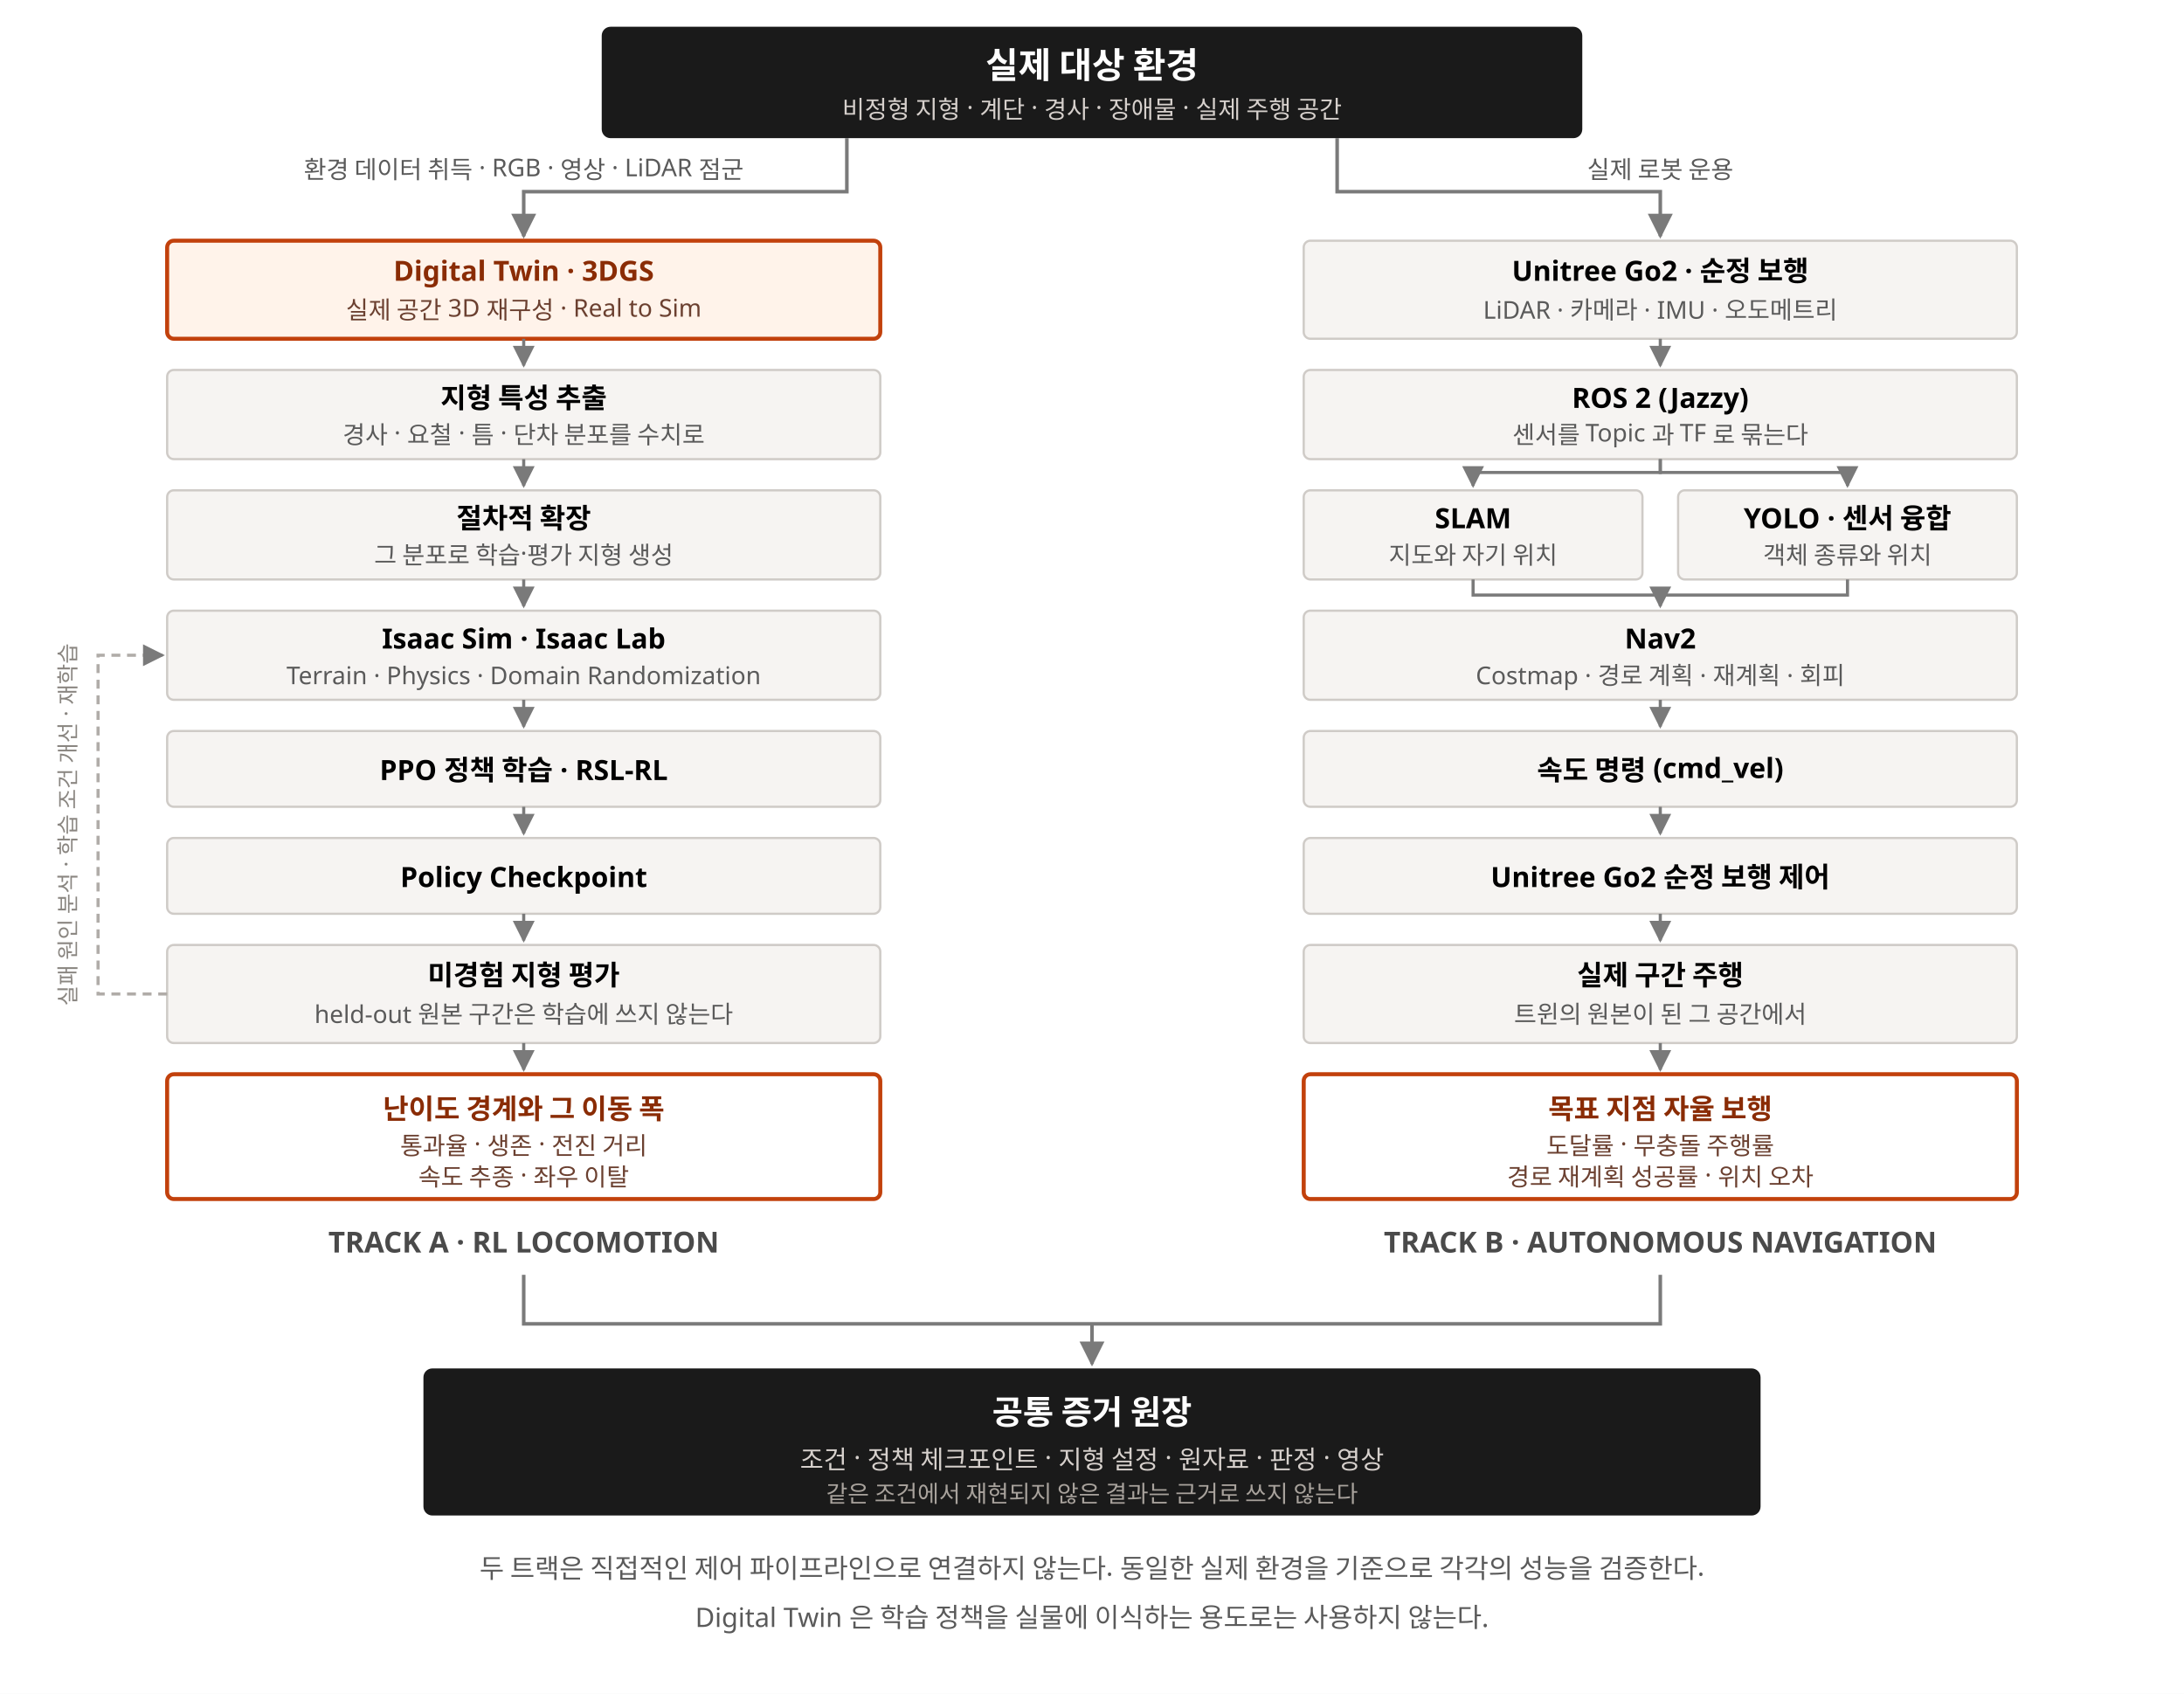
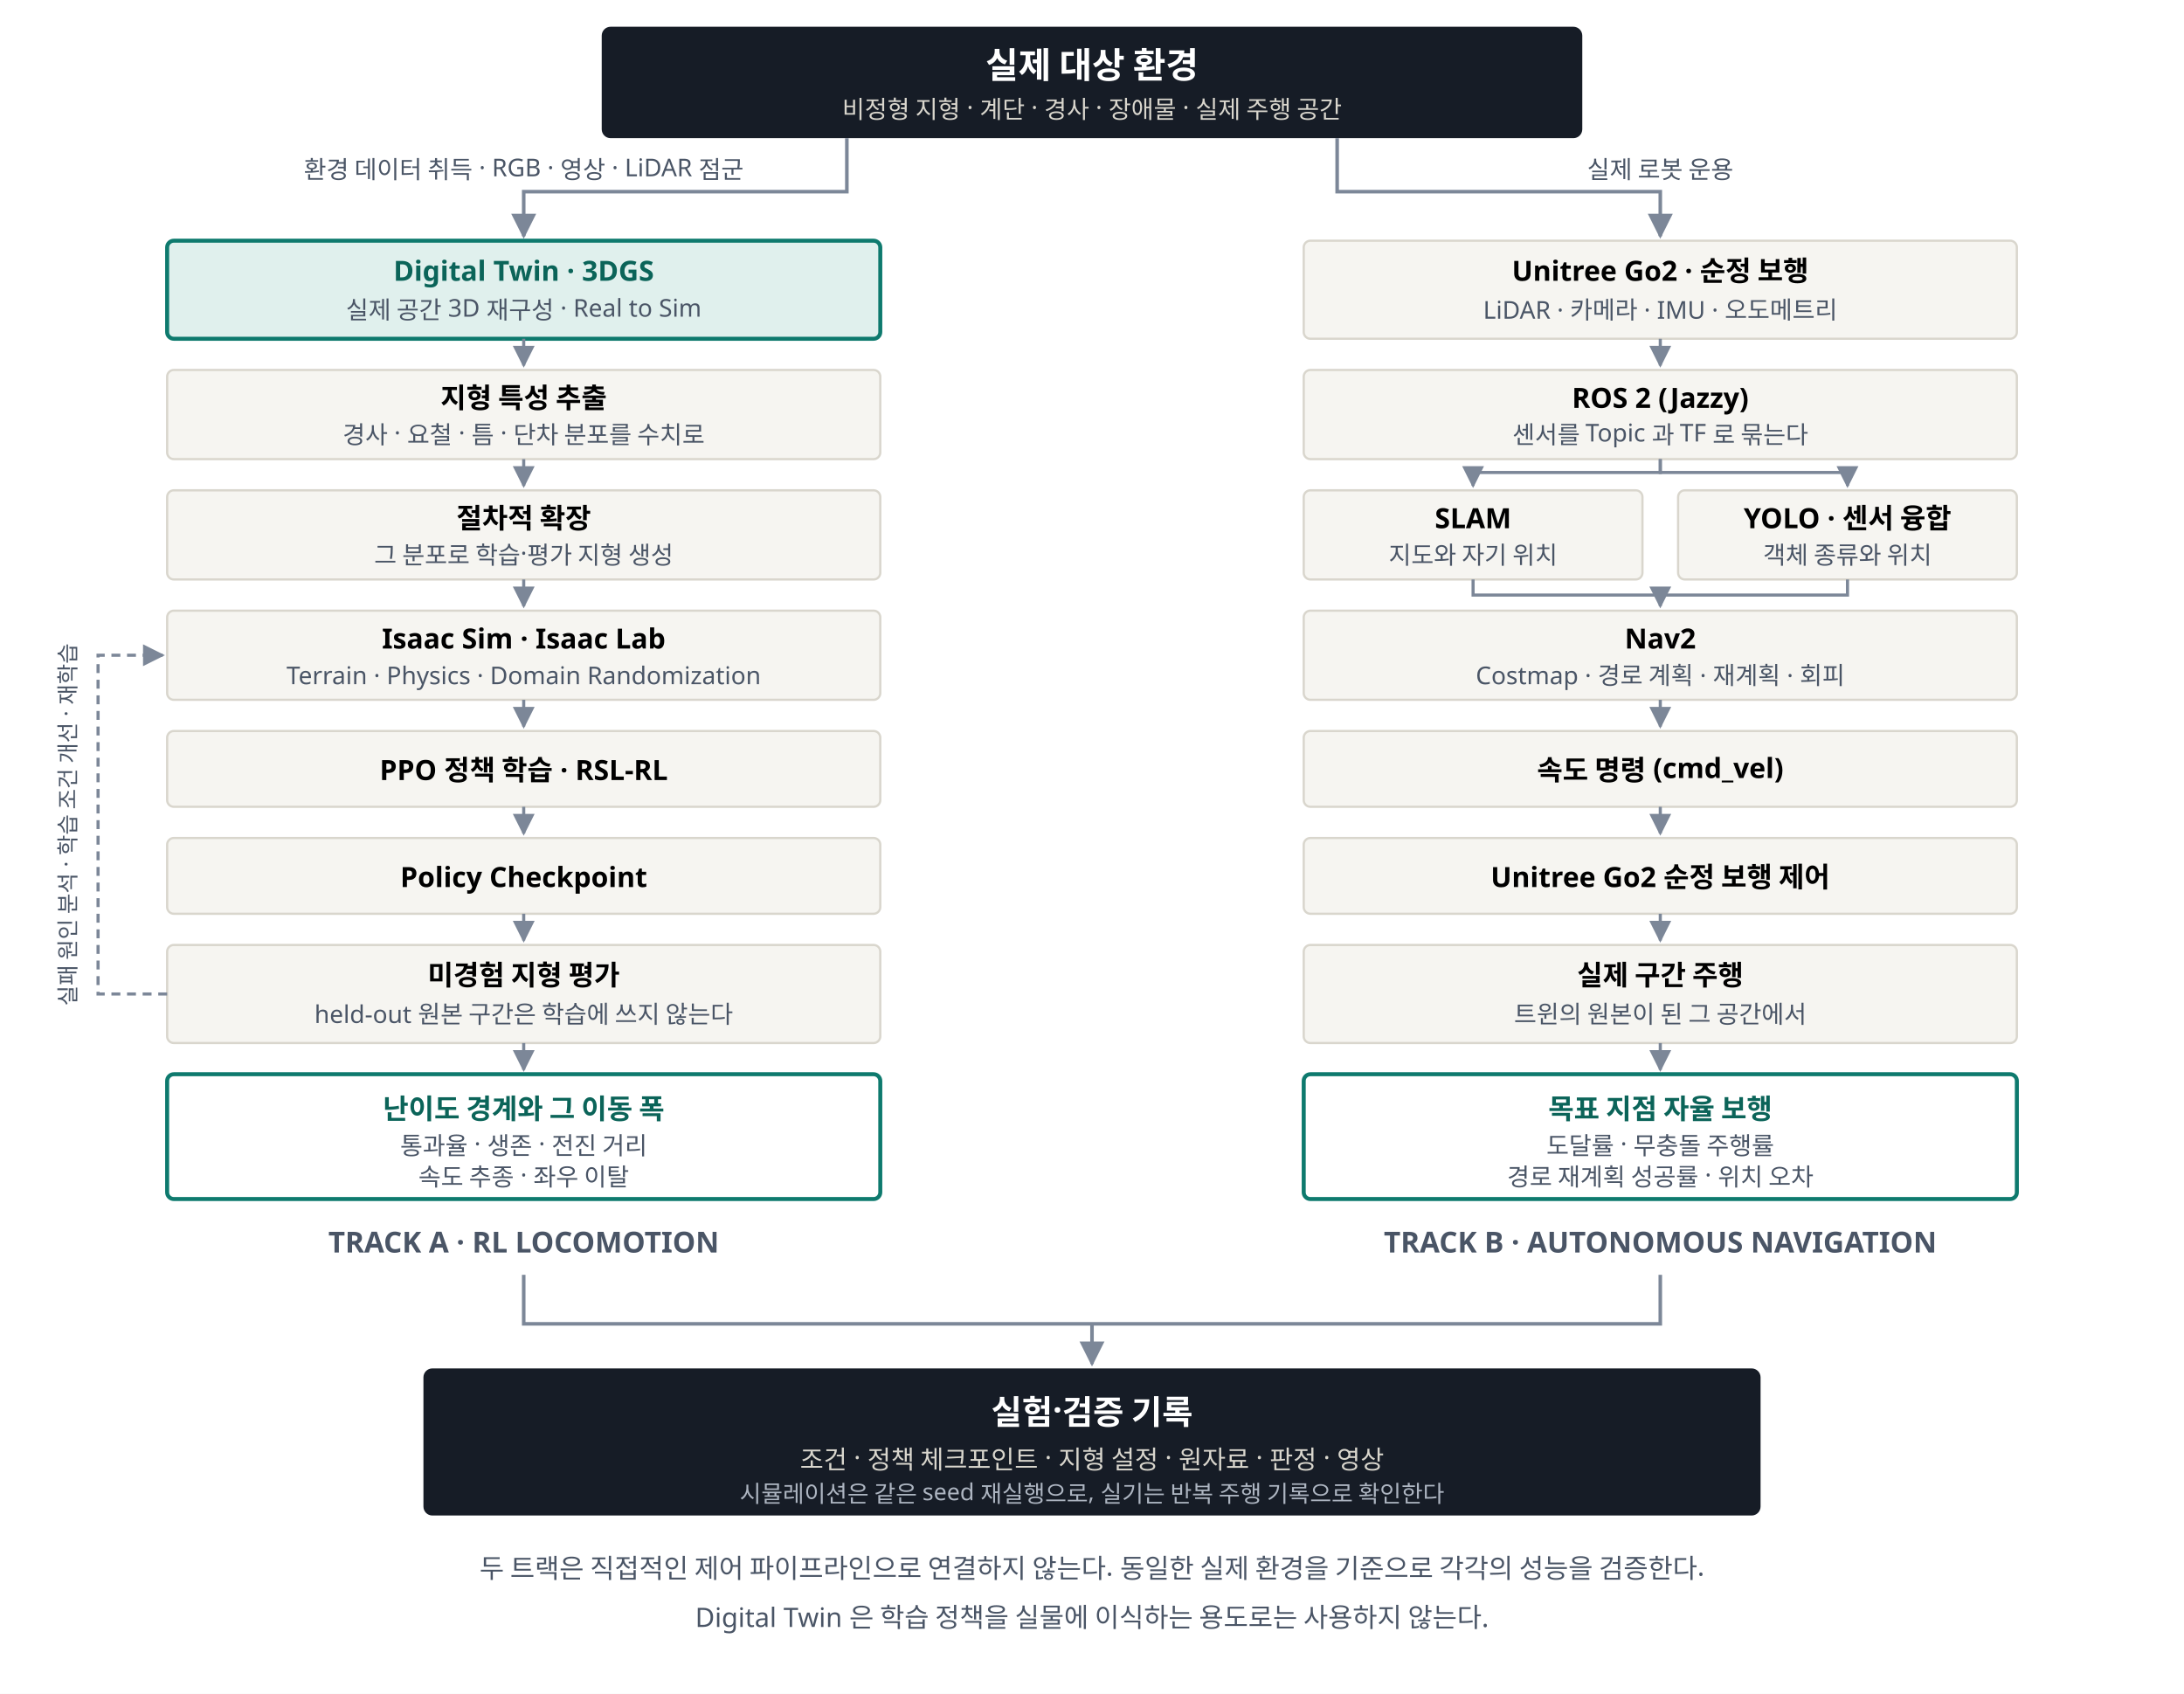
<svg xmlns="http://www.w3.org/2000/svg" viewBox="0 0 980 760" width="980" height="760" font-family="Malgun Gothic, 맑은 고딕, sans-serif">
  <defs>
    <marker id="b" viewBox="0 0 10 10" refX="9" refY="5" markerWidth="7" markerHeight="7" orient="auto">
-       <path d="M0 0 L10 5 L0 10 z" fill="#7a7a7a" />
+       <path d="M0 0 L10 5 L0 10 z" fill="#7c8798" />
    </marker>
  </defs>
  <rect width="980" height="760" fill="#ffffff" />
-   <rect x="270" y="12" width="440" height="50" rx="4" fill="#1a1a1a" />
+   <rect x="270" y="12" width="440" height="50" rx="4" fill="#161c26" />
  <text x="490" y="35" text-anchor="middle" fill="#fff" font-size="16" font-weight="700">실제 대상 환경</text>
-   <text x="490" y="53" text-anchor="middle" fill="#d6d0cc" font-size="11">비정형 지형 · 계단 · 경사 · 장애물 · 실제 주행 공간</text>
-   <path d="M380 62 L380 86 L235 86 L235 106" fill="none" stroke="#7a7a7a" stroke-width="1.6" marker-end="url(#b)" />
-   <path d="M600 62 L600 86 L745 86 L745 106" fill="none" stroke="#7a7a7a" stroke-width="1.6" marker-end="url(#b)" />
-   <text x="235" y="80" text-anchor="middle" font-size="11" fill="#5a5a5a">환경 데이터 취득 · RGB · 영상 · LiDAR 점군</text>
-   <text x="745" y="80" text-anchor="middle" font-size="11" fill="#5a5a5a">실제 로봇 운용</text>
+   <text x="490" y="53" text-anchor="middle" fill="#d9d6cd" font-size="11">비정형 지형 · 계단 · 경사 · 장애물 · 실제 주행 공간</text>
+   <path d="M380 62 L380 86 L235 86 L235 106" fill="none" stroke="#7c8798" stroke-width="1.6" marker-end="url(#b)" />
+   <path d="M600 62 L600 86 L745 86 L745 106" fill="none" stroke="#7c8798" stroke-width="1.6" marker-end="url(#b)" />
+   <text x="235" y="80" text-anchor="middle" font-size="11" fill="#4a5566">환경 데이터 취득 · RGB · 영상 · LiDAR 점군</text>
+   <text x="745" y="80" text-anchor="middle" font-size="11" fill="#4a5566">실제 로봇 운용</text>
  <g font-size="12.5">
-     <rect x="75" y="108" width="320" height="44" rx="3" fill="#fff3ea" stroke="#c2410c" stroke-width="1.8" />
-     <text x="235" y="126" text-anchor="middle" font-weight="700" fill="#8a2c05">Digital Twin · 3DGS</text>
-     <text x="235" y="143" text-anchor="middle" font-size="11" fill="#6b4030">실제 공간 3D 재구성 · Real to Sim</text>
-     <rect x="75" y="166" width="320" height="40" rx="3" fill="#f6f4f2" stroke="#cfcbc7" />
+     <rect x="75" y="108" width="320" height="44" rx="3" fill="#e0f0ed" stroke="#0e7a6e" stroke-width="1.8" />
+     <text x="235" y="126" text-anchor="middle" font-weight="700" fill="#0b6459">Digital Twin · 3DGS</text>
+     <text x="235" y="143" text-anchor="middle" font-size="11" fill="#4a5566">실제 공간 3D 재구성 · Real to Sim</text>
+     <rect x="75" y="166" width="320" height="40" rx="3" fill="#f6f5f1" stroke="#d9d6cd" />
    <text x="235" y="183" text-anchor="middle" font-weight="700">지형 특성 추출</text>
-     <text x="235" y="199" text-anchor="middle" font-size="11" fill="#5a5a5a">경사 · 요철 · 틈 · 단차 분포를 수치로</text>
-     <rect x="75" y="220" width="320" height="40" rx="3" fill="#f6f4f2" stroke="#cfcbc7" />
+     <text x="235" y="199" text-anchor="middle" font-size="11" fill="#4a5566">경사 · 요철 · 틈 · 단차 분포를 수치로</text>
+     <rect x="75" y="220" width="320" height="40" rx="3" fill="#f6f5f1" stroke="#d9d6cd" />
    <text x="235" y="237" text-anchor="middle" font-weight="700">절차적 확장</text>
-     <text x="235" y="253" text-anchor="middle" font-size="11" fill="#5a5a5a">그 분포로 학습·평가 지형 생성</text>
-     <rect x="75" y="274" width="320" height="40" rx="3" fill="#f6f4f2" stroke="#cfcbc7" />
+     <text x="235" y="253" text-anchor="middle" font-size="11" fill="#4a5566">그 분포로 학습·평가 지형 생성</text>
+     <rect x="75" y="274" width="320" height="40" rx="3" fill="#f6f5f1" stroke="#d9d6cd" />
    <text x="235" y="291" text-anchor="middle" font-weight="700">Isaac Sim · Isaac Lab</text>
-     <text x="235" y="307" text-anchor="middle" font-size="11" fill="#5a5a5a">Terrain · Physics · Domain Randomization</text>
-     <rect x="75" y="328" width="320" height="34" rx="3" fill="#f6f4f2" stroke="#cfcbc7" />
+     <text x="235" y="307" text-anchor="middle" font-size="11" fill="#4a5566">Terrain · Physics · Domain Randomization</text>
+     <rect x="75" y="328" width="320" height="34" rx="3" fill="#f6f5f1" stroke="#d9d6cd" />
    <text x="235" y="350" text-anchor="middle" font-weight="700">PPO 정책 학습 · RSL-RL</text>
-     <rect x="75" y="376" width="320" height="34" rx="3" fill="#f6f4f2" stroke="#cfcbc7" />
+     <rect x="75" y="376" width="320" height="34" rx="3" fill="#f6f5f1" stroke="#d9d6cd" />
    <text x="235" y="398" text-anchor="middle" font-weight="700">Policy Checkpoint</text>
-     <rect x="75" y="424" width="320" height="44" rx="3" fill="#f6f4f2" stroke="#cfcbc7" />
+     <rect x="75" y="424" width="320" height="44" rx="3" fill="#f6f5f1" stroke="#d9d6cd" />
    <text x="235" y="442" text-anchor="middle" font-weight="700">미경험 지형 평가</text>
-     <text x="235" y="459" text-anchor="middle" font-size="11" fill="#5a5a5a">held-out 원본 구간은 학습에 쓰지 않는다</text>
-     <rect x="75" y="482" width="320" height="56" rx="3" fill="#fff" stroke="#c2410c" stroke-width="1.8" />
-     <text x="235" y="502" text-anchor="middle" font-weight="700" fill="#8a2c05">난이도 경계와 그 이동 폭</text>
-     <text x="235" y="518" text-anchor="middle" font-size="11" fill="#6b4030">통과율 · 생존 · 전진 거리</text>
-     <text x="235" y="532" text-anchor="middle" font-size="11" fill="#6b4030">속도 추종 · 좌우 이탈</text>
+     <text x="235" y="459" text-anchor="middle" font-size="11" fill="#4a5566">held-out 원본 구간은 학습에 쓰지 않는다</text>
+     <rect x="75" y="482" width="320" height="56" rx="3" fill="#fff" stroke="#0e7a6e" stroke-width="1.8" />
+     <text x="235" y="502" text-anchor="middle" font-weight="700" fill="#0b6459">난이도 경계와 그 이동 폭</text>
+     <text x="235" y="518" text-anchor="middle" font-size="11" fill="#4a5566">통과율 · 생존 · 전진 거리</text>
+     <text x="235" y="532" text-anchor="middle" font-size="11" fill="#4a5566">속도 추종 · 좌우 이탈</text>
  </g>
-   <g stroke="#7a7a7a" stroke-width="1.4" marker-end="url(#b)" fill="none">
+   <g stroke="#7c8798" stroke-width="1.4" marker-end="url(#b)" fill="none">
    <line x1="235" y1="152" x2="235" y2="164" />
    <line x1="235" y1="206" x2="235" y2="218" />
    <line x1="235" y1="260" x2="235" y2="272" />
    <line x1="235" y1="314" x2="235" y2="326" />
    <line x1="235" y1="362" x2="235" y2="374" />
    <line x1="235" y1="410" x2="235" y2="422" />
    <line x1="235" y1="468" x2="235" y2="480" />
  </g>
-   <path d="M75 446 L44 446 L44 294 L73 294" fill="none" stroke="#b0aca8" stroke-width="1.4" stroke-dasharray="4 3" marker-end="url(#b)" />
-   <text x="34" y="370" font-size="10" fill="#8a8681" transform="rotate(-90 34 370)" text-anchor="middle">실패 원인 분석 · 학습 조건 개선 · 재학습</text>
+   <path d="M75 446 L44 446 L44 294 L73 294" fill="none" stroke="#7c8798" stroke-width="1.4" stroke-dasharray="4 3" marker-end="url(#b)" />
+   <text x="34" y="370" font-size="10" fill="#4a5566" transform="rotate(-90 34 370)" text-anchor="middle">실패 원인 분석 · 학습 조건 개선 · 재학습</text>
  <g font-size="12.5">
-     <rect x="585" y="108" width="320" height="44" rx="3" fill="#f6f4f2" stroke="#cfcbc7" />
+     <rect x="585" y="108" width="320" height="44" rx="3" fill="#f6f5f1" stroke="#d9d6cd" />
    <text x="745" y="126" text-anchor="middle" font-weight="700">Unitree Go2 · 순정 보행</text>
-     <text x="745" y="143" text-anchor="middle" font-size="11" fill="#5a5a5a">LiDAR · 카메라 · IMU · 오도메트리</text>
-     <rect x="585" y="166" width="320" height="40" rx="3" fill="#f6f4f2" stroke="#cfcbc7" />
+     <text x="745" y="143" text-anchor="middle" font-size="11" fill="#4a5566">LiDAR · 카메라 · IMU · 오도메트리</text>
+     <rect x="585" y="166" width="320" height="40" rx="3" fill="#f6f5f1" stroke="#d9d6cd" />
    <text x="745" y="183" text-anchor="middle" font-weight="700">ROS 2 (Jazzy)</text>
-     <text x="745" y="199" text-anchor="middle" font-size="11" fill="#5a5a5a">센서를 Topic 과 TF 로 묶는다</text>
-     <rect x="585" y="220" width="152" height="40" rx="3" fill="#f6f4f2" stroke="#cfcbc7" />
+     <text x="745" y="199" text-anchor="middle" font-size="11" fill="#4a5566">센서를 Topic 과 TF 로 묶는다</text>
+     <rect x="585" y="220" width="152" height="40" rx="3" fill="#f6f5f1" stroke="#d9d6cd" />
    <text x="661" y="237" text-anchor="middle" font-weight="700">SLAM</text>
-     <text x="661" y="253" text-anchor="middle" font-size="11" fill="#5a5a5a">지도와 자기 위치</text>
-     <rect x="753" y="220" width="152" height="40" rx="3" fill="#f6f4f2" stroke="#cfcbc7" />
+     <text x="661" y="253" text-anchor="middle" font-size="11" fill="#4a5566">지도와 자기 위치</text>
+     <rect x="753" y="220" width="152" height="40" rx="3" fill="#f6f5f1" stroke="#d9d6cd" />
    <text x="829" y="237" text-anchor="middle" font-weight="700">YOLO · 센서 융합</text>
-     <text x="829" y="253" text-anchor="middle" font-size="11" fill="#5a5a5a">객체 종류와 위치</text>
-     <rect x="585" y="274" width="320" height="40" rx="3" fill="#f6f4f2" stroke="#cfcbc7" />
+     <text x="829" y="253" text-anchor="middle" font-size="11" fill="#4a5566">객체 종류와 위치</text>
+     <rect x="585" y="274" width="320" height="40" rx="3" fill="#f6f5f1" stroke="#d9d6cd" />
    <text x="745" y="291" text-anchor="middle" font-weight="700">Nav2</text>
-     <text x="745" y="307" text-anchor="middle" font-size="11" fill="#5a5a5a">Costmap · 경로 계획 · 재계획 · 회피</text>
-     <rect x="585" y="328" width="320" height="34" rx="3" fill="#f6f4f2" stroke="#cfcbc7" />
+     <text x="745" y="307" text-anchor="middle" font-size="11" fill="#4a5566">Costmap · 경로 계획 · 재계획 · 회피</text>
+     <rect x="585" y="328" width="320" height="34" rx="3" fill="#f6f5f1" stroke="#d9d6cd" />
    <text x="745" y="350" text-anchor="middle" font-weight="700">속도 명령 (cmd_vel)</text>
-     <rect x="585" y="376" width="320" height="34" rx="3" fill="#f6f4f2" stroke="#cfcbc7" />
+     <rect x="585" y="376" width="320" height="34" rx="3" fill="#f6f5f1" stroke="#d9d6cd" />
    <text x="745" y="398" text-anchor="middle" font-weight="700">Unitree Go2 순정 보행 제어</text>
-     <rect x="585" y="424" width="320" height="44" rx="3" fill="#f6f4f2" stroke="#cfcbc7" />
+     <rect x="585" y="424" width="320" height="44" rx="3" fill="#f6f5f1" stroke="#d9d6cd" />
    <text x="745" y="442" text-anchor="middle" font-weight="700">실제 구간 주행</text>
-     <text x="745" y="459" text-anchor="middle" font-size="11" fill="#5a5a5a">트윈의 원본이 된 그 공간에서</text>
-     <rect x="585" y="482" width="320" height="56" rx="3" fill="#fff" stroke="#c2410c" stroke-width="1.8" />
-     <text x="745" y="502" text-anchor="middle" font-weight="700" fill="#8a2c05">목표 지점 자율 보행</text>
-     <text x="745" y="518" text-anchor="middle" font-size="11" fill="#6b4030">도달률 · 무충돌 주행률</text>
-     <text x="745" y="532" text-anchor="middle" font-size="11" fill="#6b4030">경로 재계획 성공률 · 위치 오차</text>
+     <text x="745" y="459" text-anchor="middle" font-size="11" fill="#4a5566">트윈의 원본이 된 그 공간에서</text>
+     <rect x="585" y="482" width="320" height="56" rx="3" fill="#fff" stroke="#0e7a6e" stroke-width="1.8" />
+     <text x="745" y="502" text-anchor="middle" font-weight="700" fill="#0b6459">목표 지점 자율 보행</text>
+     <text x="745" y="518" text-anchor="middle" font-size="11" fill="#4a5566">도달률 · 무충돌 주행률</text>
+     <text x="745" y="532" text-anchor="middle" font-size="11" fill="#4a5566">경로 재계획 성공률 · 위치 오차</text>
  </g>
-   <g stroke="#7a7a7a" stroke-width="1.4" marker-end="url(#b)" fill="none">
+   <g stroke="#7c8798" stroke-width="1.4" marker-end="url(#b)" fill="none">
    <line x1="745" y1="152" x2="745" y2="164" />
    <path d="M745 206 L745 212 L661 212 L661 218" />
    <path d="M745 206 L745 212 L829 212 L829 218" />
    <path d="M661 260 L661 267 L745 267 L745 272" />
    <line x1="745" y1="314" x2="745" y2="326" />
    <line x1="745" y1="362" x2="745" y2="374" />
    <line x1="745" y1="410" x2="745" y2="422" />
    <line x1="745" y1="468" x2="745" y2="480" />
  </g>
-   <path d="M829 260 L829 267 L745 267" fill="none" stroke="#7a7a7a" stroke-width="1.4" />
-   <text x="235" y="562" text-anchor="middle" font-size="13" font-weight="700" fill="#4a4a4a">TRACK A · RL LOCOMOTION</text>
-   <text x="745" y="562" text-anchor="middle" font-size="13" font-weight="700" fill="#4a4a4a">TRACK B · AUTONOMOUS NAVIGATION</text>
-   <path d="M235 572 L235 594 L490 594" fill="none" stroke="#7a7a7a" stroke-width="1.6" />
-   <path d="M745 572 L745 594 L490 594" fill="none" stroke="#7a7a7a" stroke-width="1.6" />
-   <line x1="490" y1="594" x2="490" y2="612" stroke="#7a7a7a" stroke-width="1.6" marker-end="url(#b)" />
-   <rect x="190" y="614" width="600" height="66" rx="4" fill="#1a1a1a" />
-   <text x="490" y="639" text-anchor="middle" fill="#fff" font-size="15" font-weight="700">공통 증거 원장</text>
-   <text x="490" y="659" text-anchor="middle" fill="#d6d0cc" font-size="11.5">조건 · 정책 체크포인트 · 지형 설정 · 원자료 · 판정 · 영상</text>
-   <text x="490" y="674" text-anchor="middle" fill="#a8a29c" font-size="10.5">같은 조건에서 재현되지 않은 결과는 근거로 쓰지 않는다</text>
-   <text x="490" y="708" text-anchor="middle" font-size="12" fill="#5a5a5a">두 트랙은 직접적인 제어 파이프라인으로 연결하지 않는다. 동일한 실제 환경을 기준으로 각각의 성능을 검증한다.</text>
-   <text x="490" y="730" text-anchor="middle" font-size="12" fill="#5a5a5a">Digital Twin 은 학습 정책을 실물에 이식하는 용도로는 사용하지 않는다.</text>
+   <path d="M829 260 L829 267 L745 267" fill="none" stroke="#7c8798" stroke-width="1.4" />
+   <text x="235" y="562" text-anchor="middle" font-size="13" font-weight="700" fill="#4a5566">TRACK A · RL LOCOMOTION</text>
+   <text x="745" y="562" text-anchor="middle" font-size="13" font-weight="700" fill="#4a5566">TRACK B · AUTONOMOUS NAVIGATION</text>
+   <path d="M235 572 L235 594 L490 594" fill="none" stroke="#7c8798" stroke-width="1.6" />
+   <path d="M745 572 L745 594 L490 594" fill="none" stroke="#7c8798" stroke-width="1.6" />
+   <line x1="490" y1="594" x2="490" y2="612" stroke="#7c8798" stroke-width="1.6" marker-end="url(#b)" />
+   <rect x="190" y="614" width="600" height="66" rx="4" fill="#161c26" />
+   <text x="490" y="639" text-anchor="middle" fill="#fff" font-size="15" font-weight="700">실험·검증 기록</text>
+   <text x="490" y="659" text-anchor="middle" fill="#d9d6cd" font-size="11.5">조건 · 정책 체크포인트 · 지형 설정 · 원자료 · 판정 · 영상</text>
+   <text x="490" y="674" text-anchor="middle" fill="#adb5c1" font-size="10.5">시뮬레이션은 같은 seed 재실행으로, 실기는 반복 주행 기록으로 확인한다</text>
+   <text x="490" y="708" text-anchor="middle" font-size="12" fill="#4a5566">두 트랙은 직접적인 제어 파이프라인으로 연결하지 않는다. 동일한 실제 환경을 기준으로 각각의 성능을 검증한다.</text>
+   <text x="490" y="730" text-anchor="middle" font-size="12" fill="#4a5566">Digital Twin 은 학습 정책을 실물에 이식하는 용도로는 사용하지 않는다.</text>
</svg>
